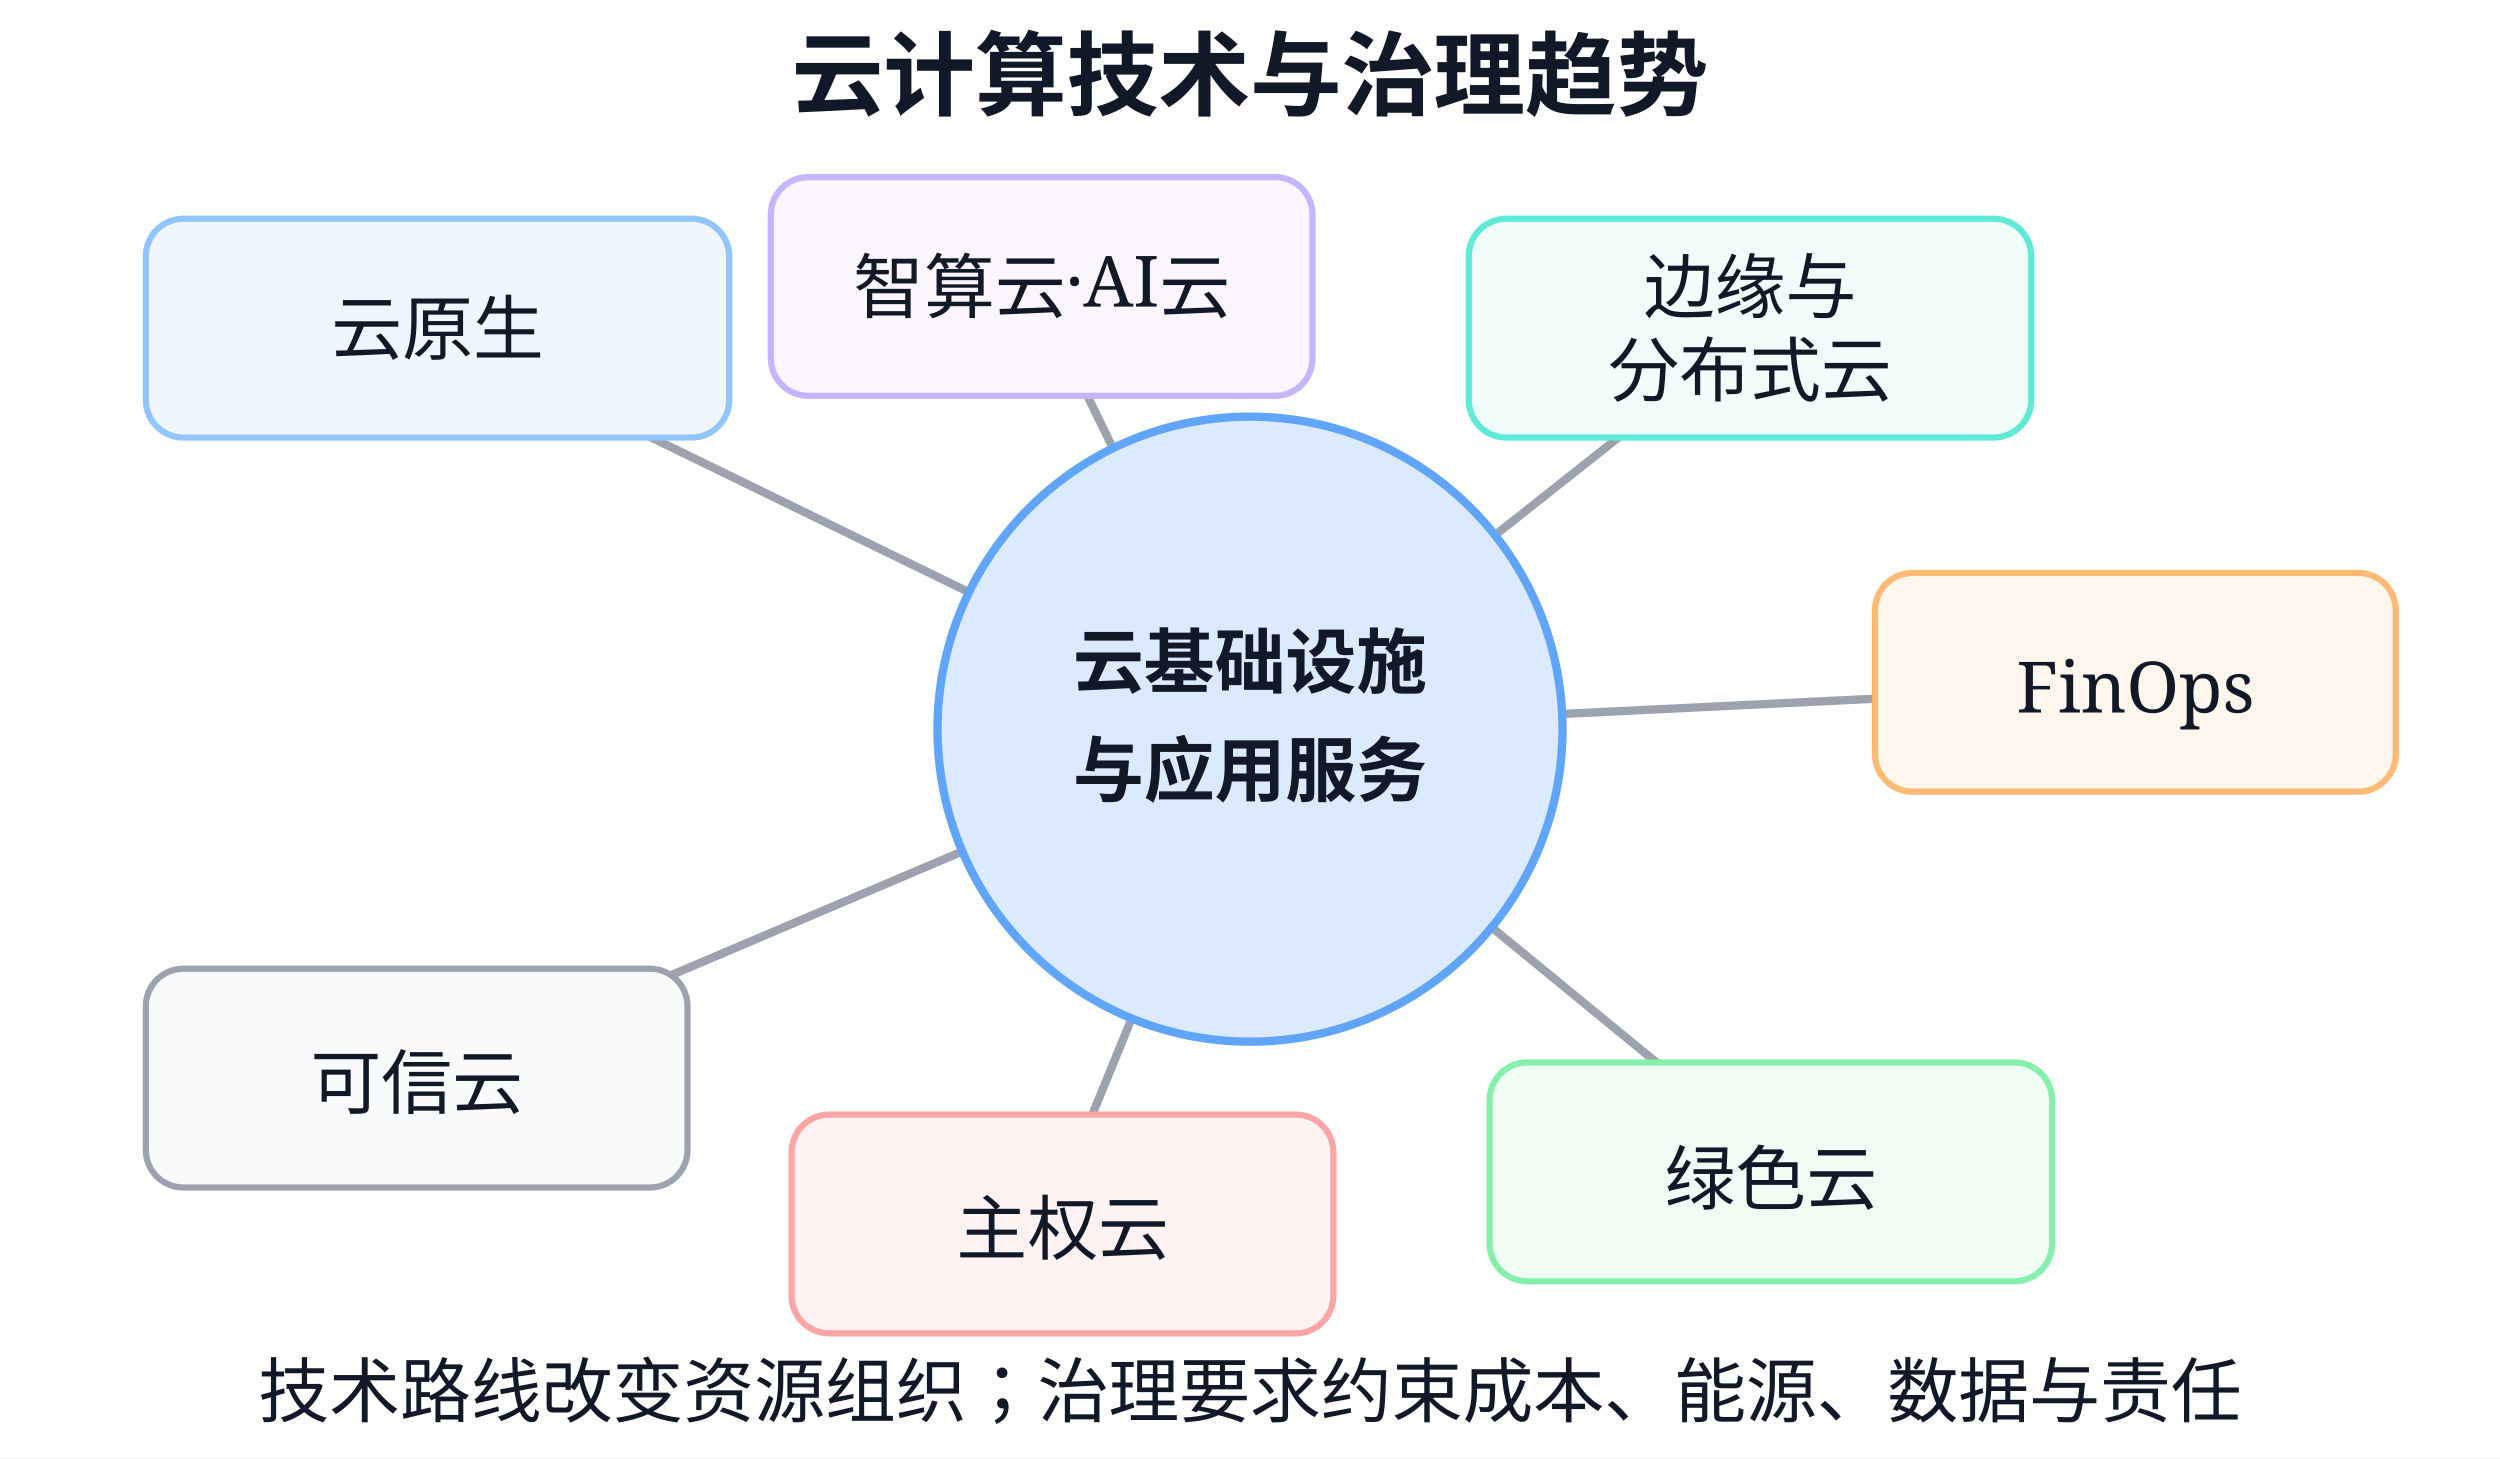
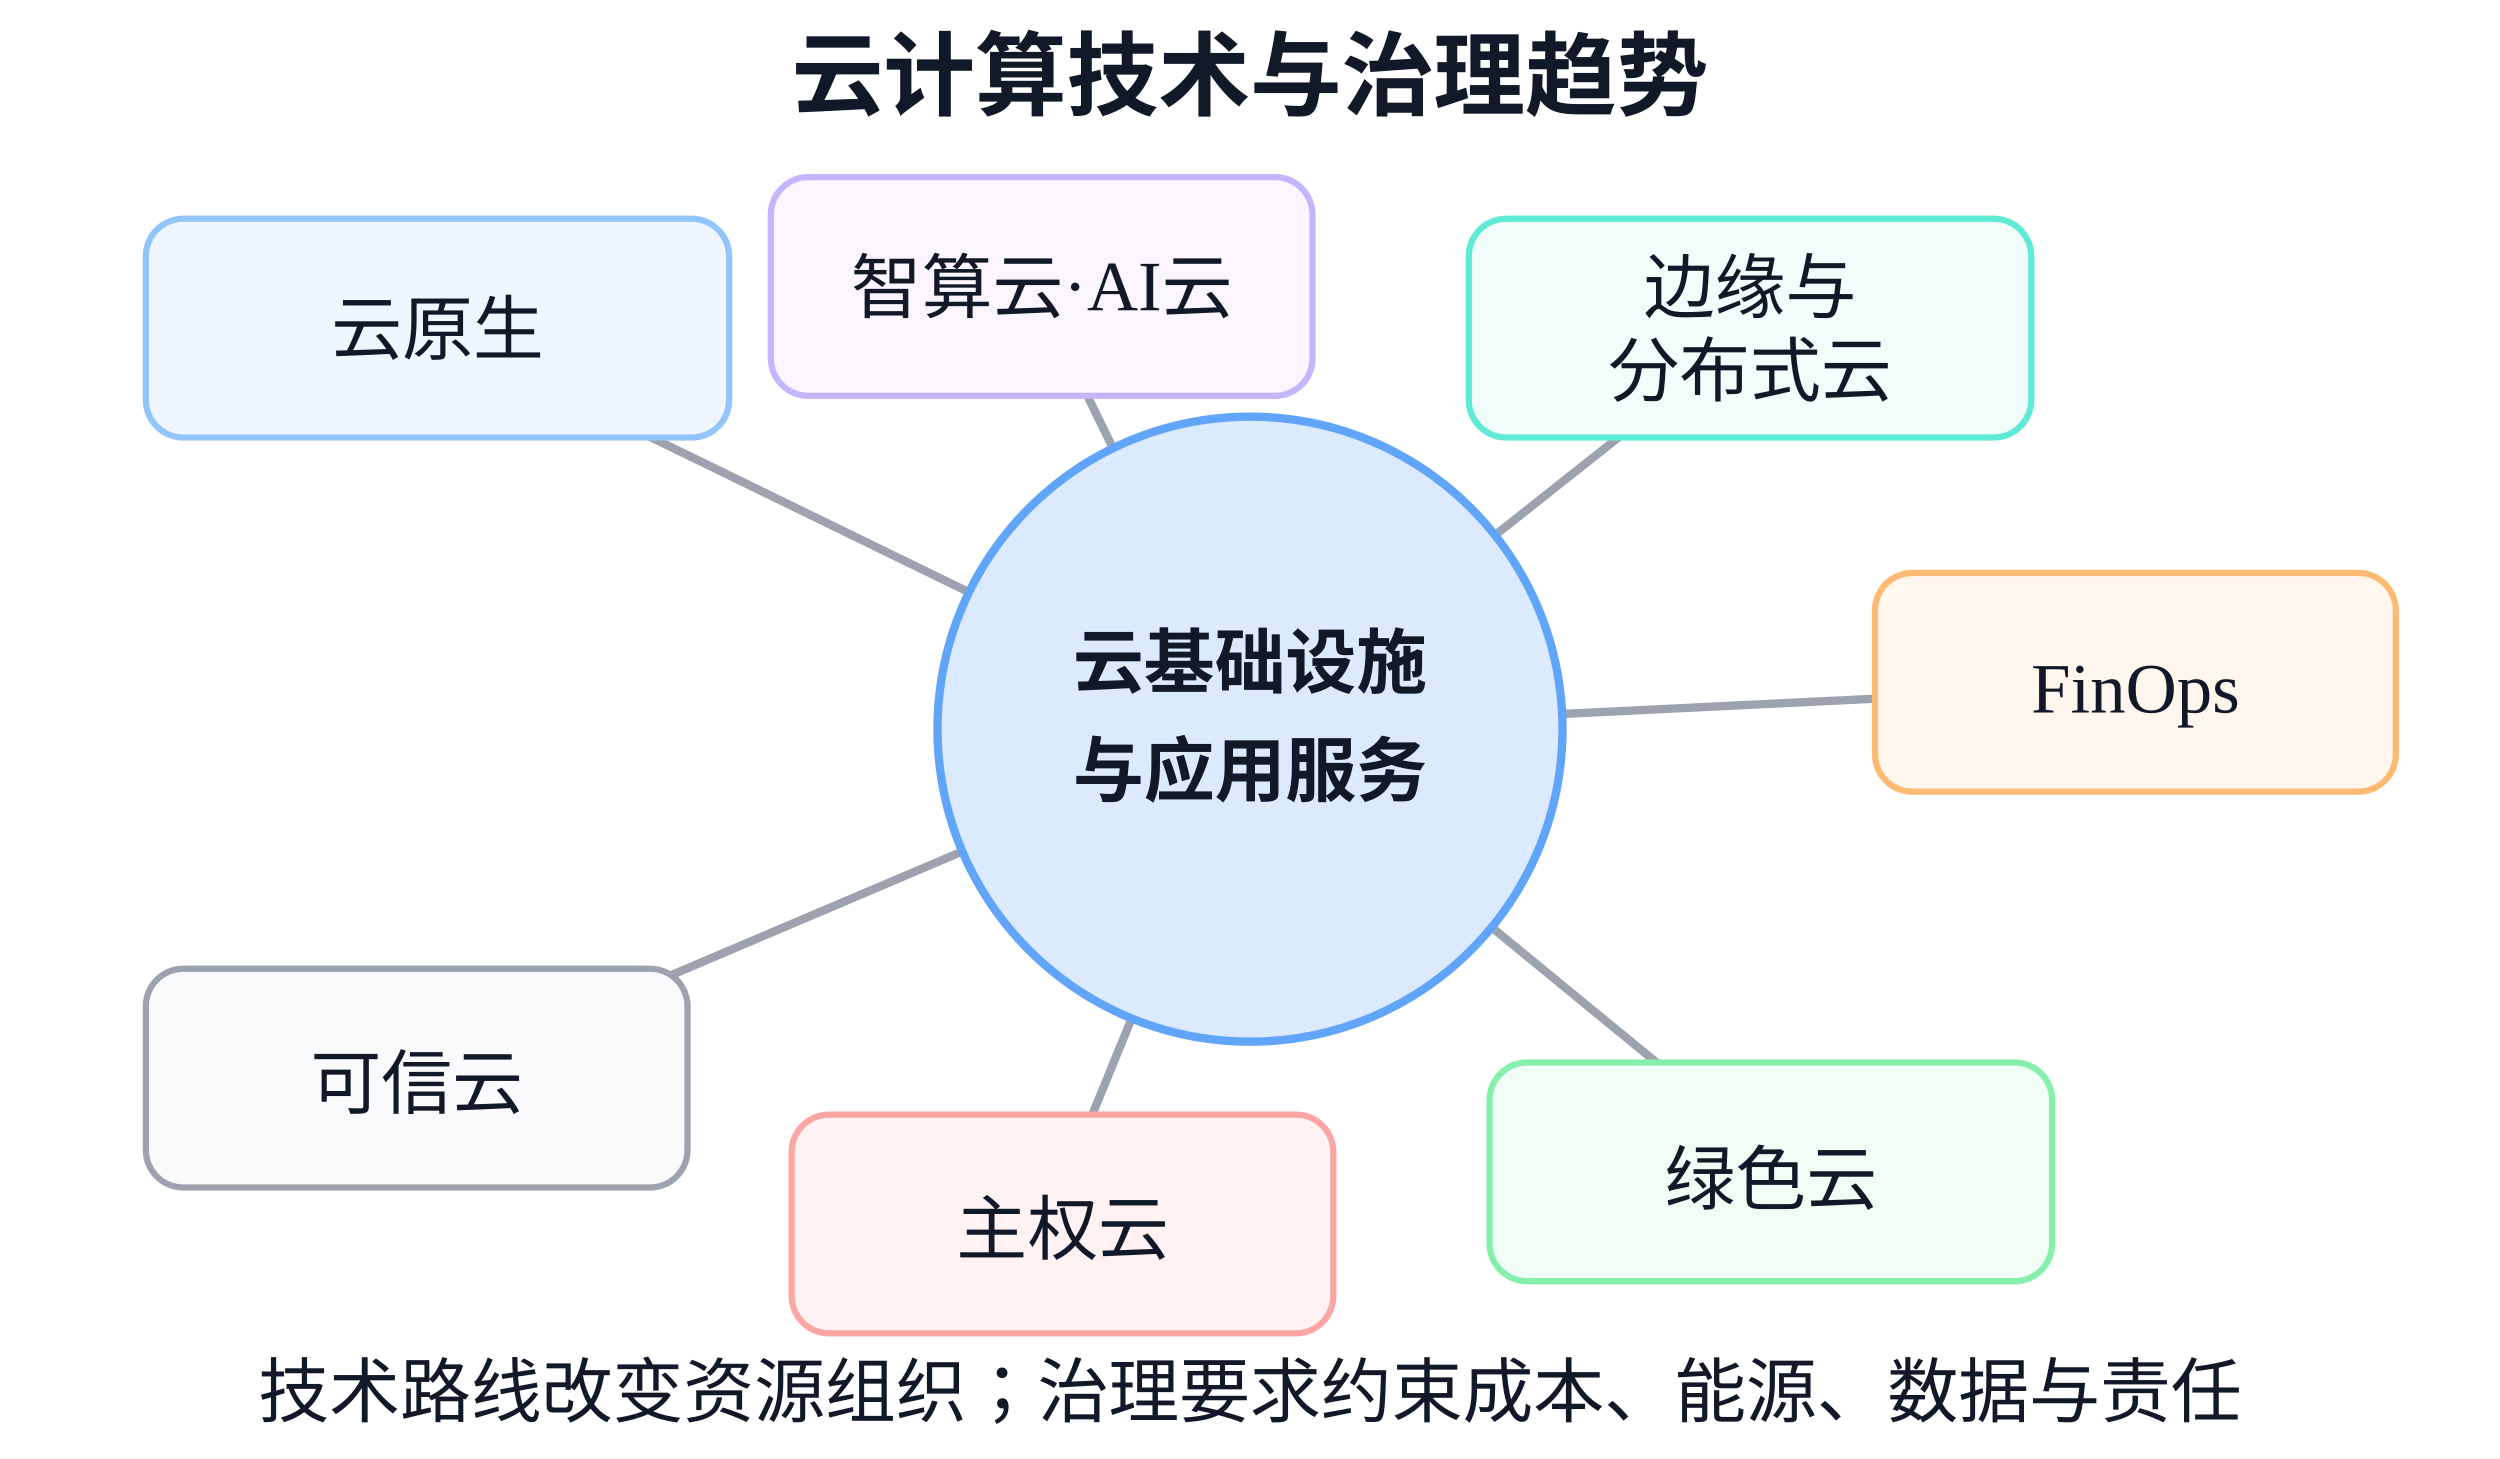
<svg xmlns="http://www.w3.org/2000/svg" viewBox="0 0 1200 700" width="1200" height="700">
-   <style>text { font-family: SimSun, '宋体', serif; fill: #111827; }</style>
+   <style>text { font-family: 'Times New Roman', SimSun, '宋体', serif; fill: #111827; }</style>
  <rect width="1200" height="700" fill="#ffffff" />
  <text x="600" y="52" text-anchor="middle" font-size="44" font-weight="700">云计算技术与治理趋势</text>
  <g stroke="#9ca3af" stroke-width="4">
    <line x1="600" y1="350" x2="210" y2="160" />
    <line x1="600" y1="350" x2="500" y2="145" />
    <line x1="600" y1="350" x2="840" y2="160" />
    <line x1="600" y1="350" x2="1010" y2="330" />
    <line x1="600" y1="350" x2="850" y2="555" />
    <line x1="600" y1="350" x2="510" y2="570" />
    <line x1="600" y1="350" x2="200" y2="520" />
  </g>
  <circle cx="600" cy="350" r="150" fill="#dbeafe" stroke="#60a5fa" stroke-width="4" />
  <text x="600" y="330" text-anchor="middle" font-size="34" font-weight="700">云基础设施</text>
  <text x="600" y="382" text-anchor="middle" font-size="34" font-weight="700">与应用服务</text>
  <g>
    <rect x="70" y="105" width="280" height="105" rx="18" fill="#eff6ff" stroke="#93c5fd" stroke-width="3" />
    <text x="210" y="170" text-anchor="middle" font-size="34">云原生</text>
    <rect x="370" y="85" width="260" height="105" rx="18" fill="#faf5ff" stroke="#c4b5fd" stroke-width="3" />
    <text x="500" y="150" text-anchor="middle" font-size="34">智算云·AI云</text>
    <rect x="705" y="105" width="270" height="105" rx="18" fill="#f0fdfa" stroke="#5eead4" stroke-width="3" />
    <text x="840" y="150" text-anchor="middle" font-size="34">边缘与</text>
    <text x="840" y="190" text-anchor="middle" font-size="34">分布式云</text>
    <rect x="900" y="275" width="250" height="105" rx="18" fill="#fff7ed" stroke="#fdba74" stroke-width="3" />
    <text x="1025" y="342" text-anchor="middle" font-size="34">FinOps</text>
    <rect x="715" y="510" width="270" height="105" rx="18" fill="#f0fdf4" stroke="#86efac" stroke-width="3" />
    <text x="850" y="578" text-anchor="middle" font-size="34">绿色云</text>
    <rect x="380" y="535" width="260" height="105" rx="18" fill="#fef2f2" stroke="#fca5a5" stroke-width="3" />
    <text x="510" y="602" text-anchor="middle" font-size="34">主权云</text>
    <rect x="70" y="465" width="260" height="105" rx="18" fill="#f9fafb" stroke="#9ca3af" stroke-width="3" />
    <text x="200" y="532" text-anchor="middle" font-size="34">可信云</text>
  </g>
  <text x="600" y="680" text-anchor="middle" font-size="34" fill="#6b7280">技术路线改变资源组织；治理要求约束成本、能源、数据与责任</text>
</svg>
